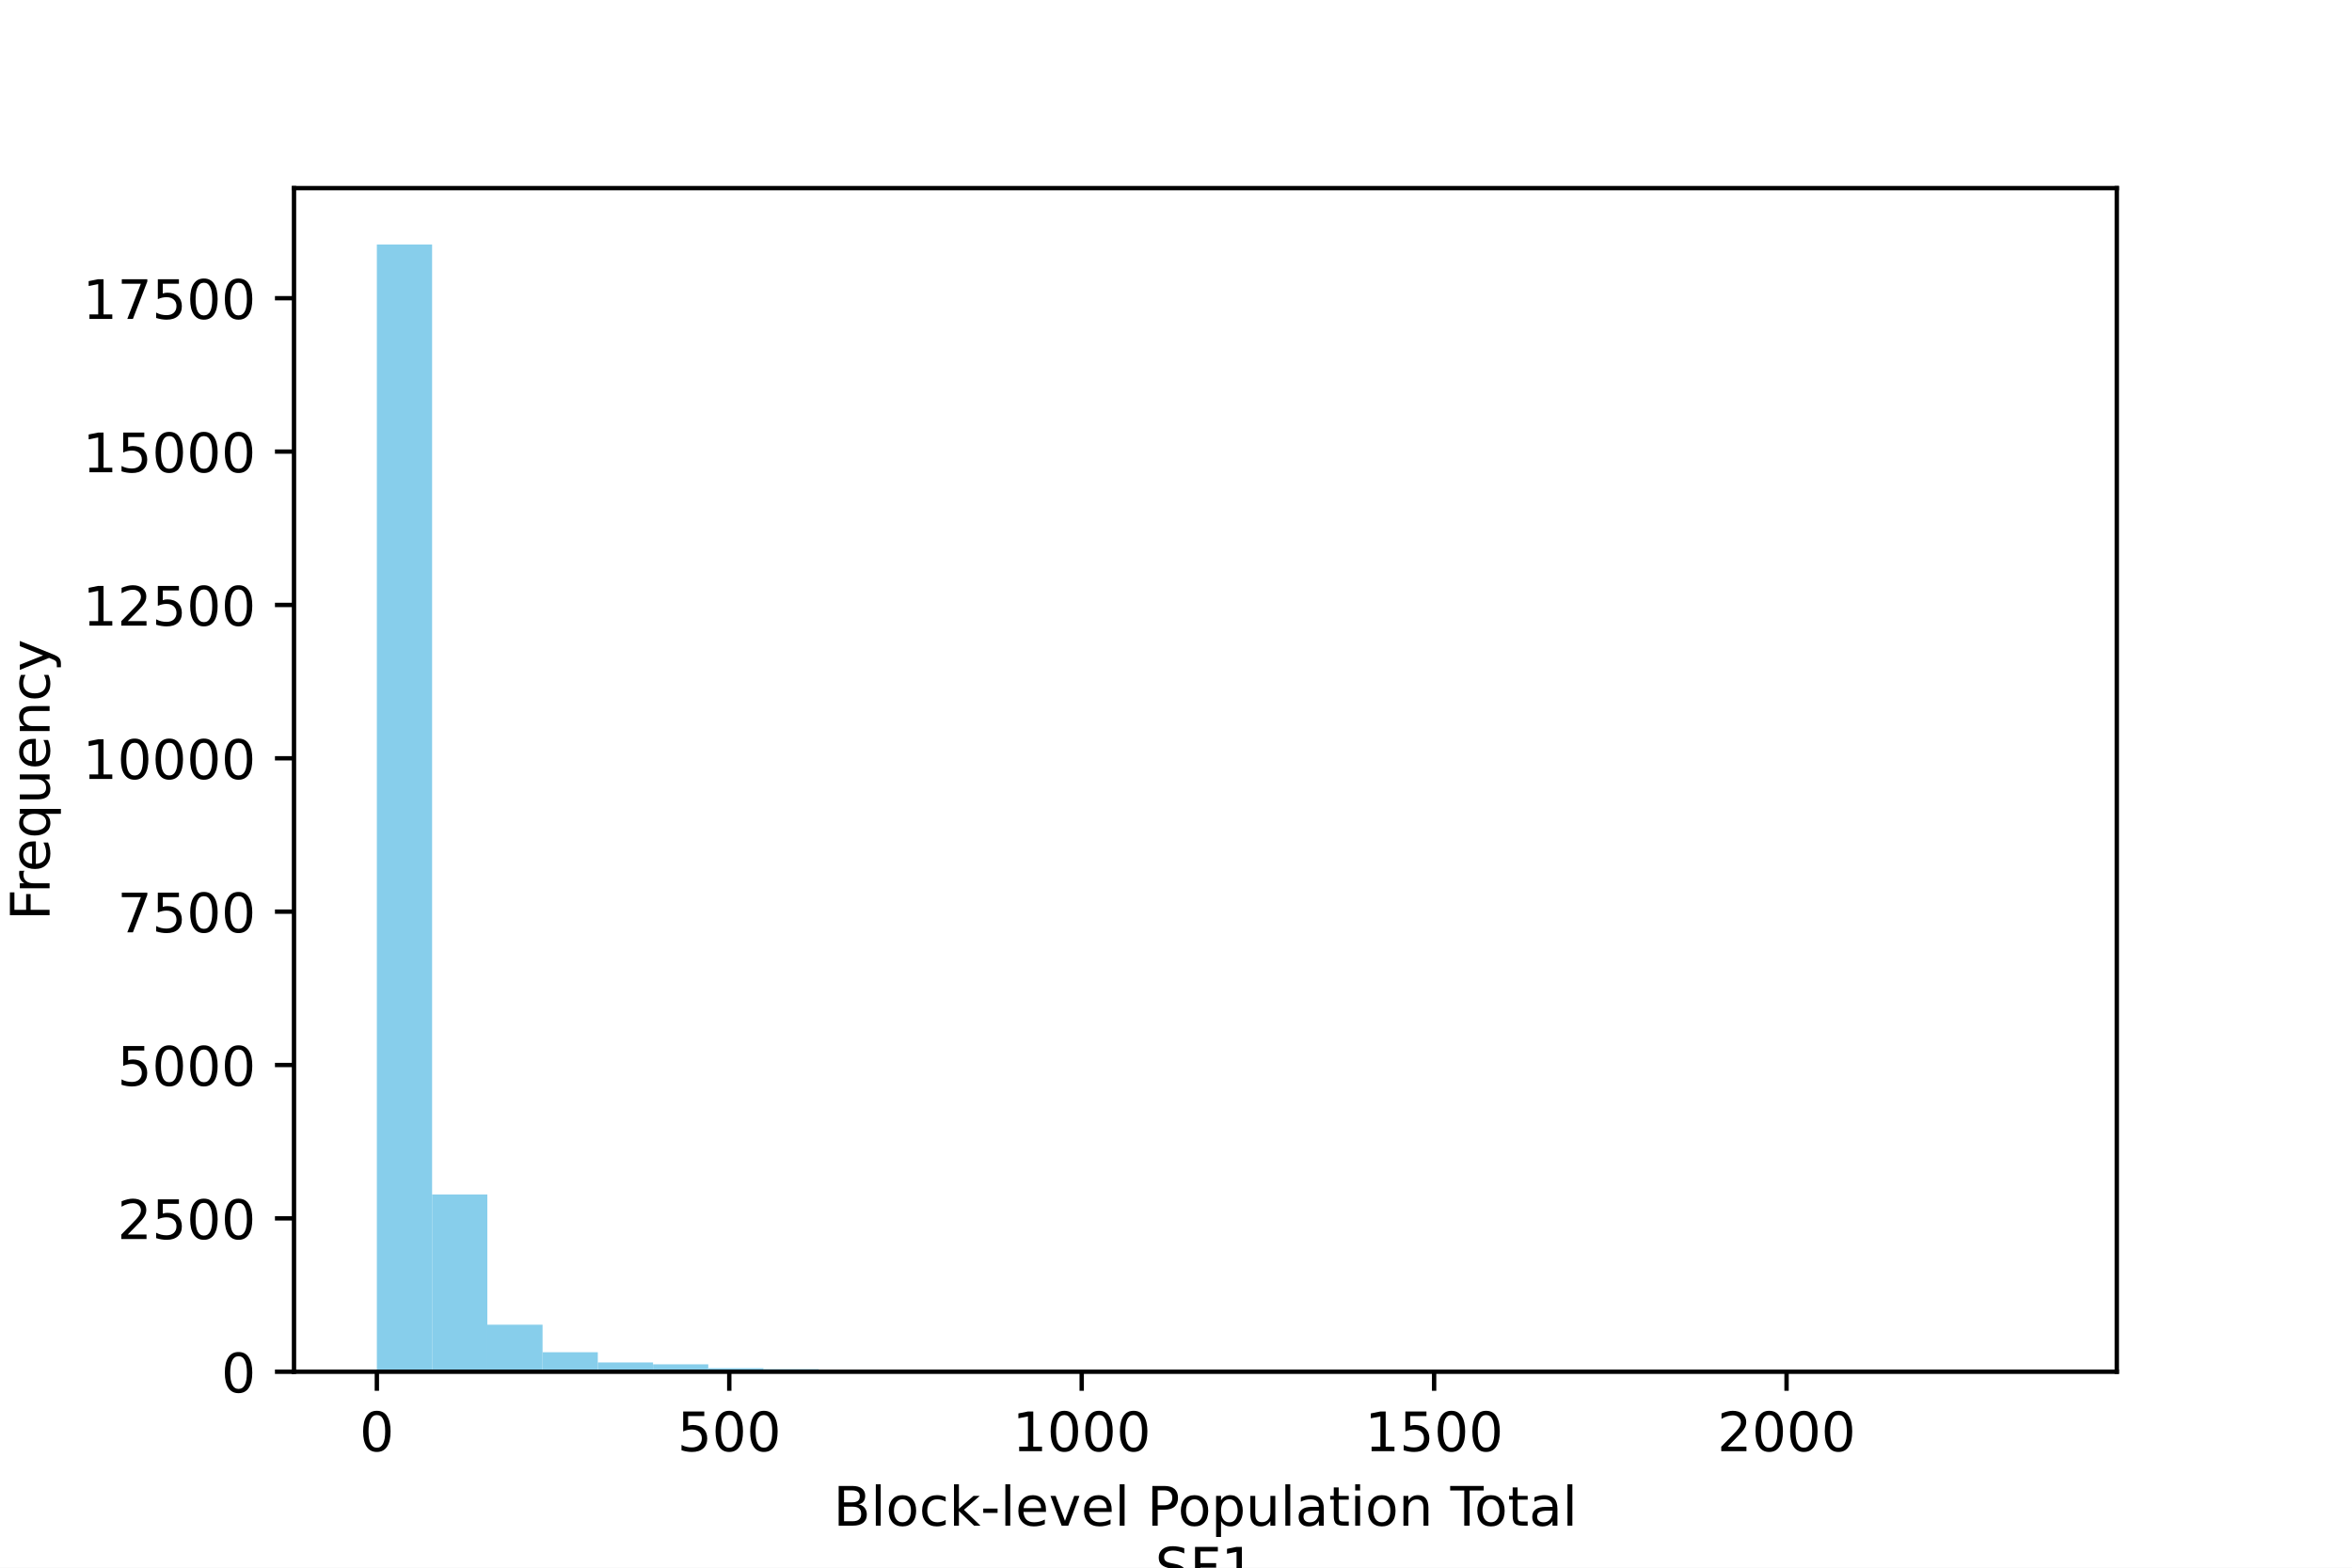
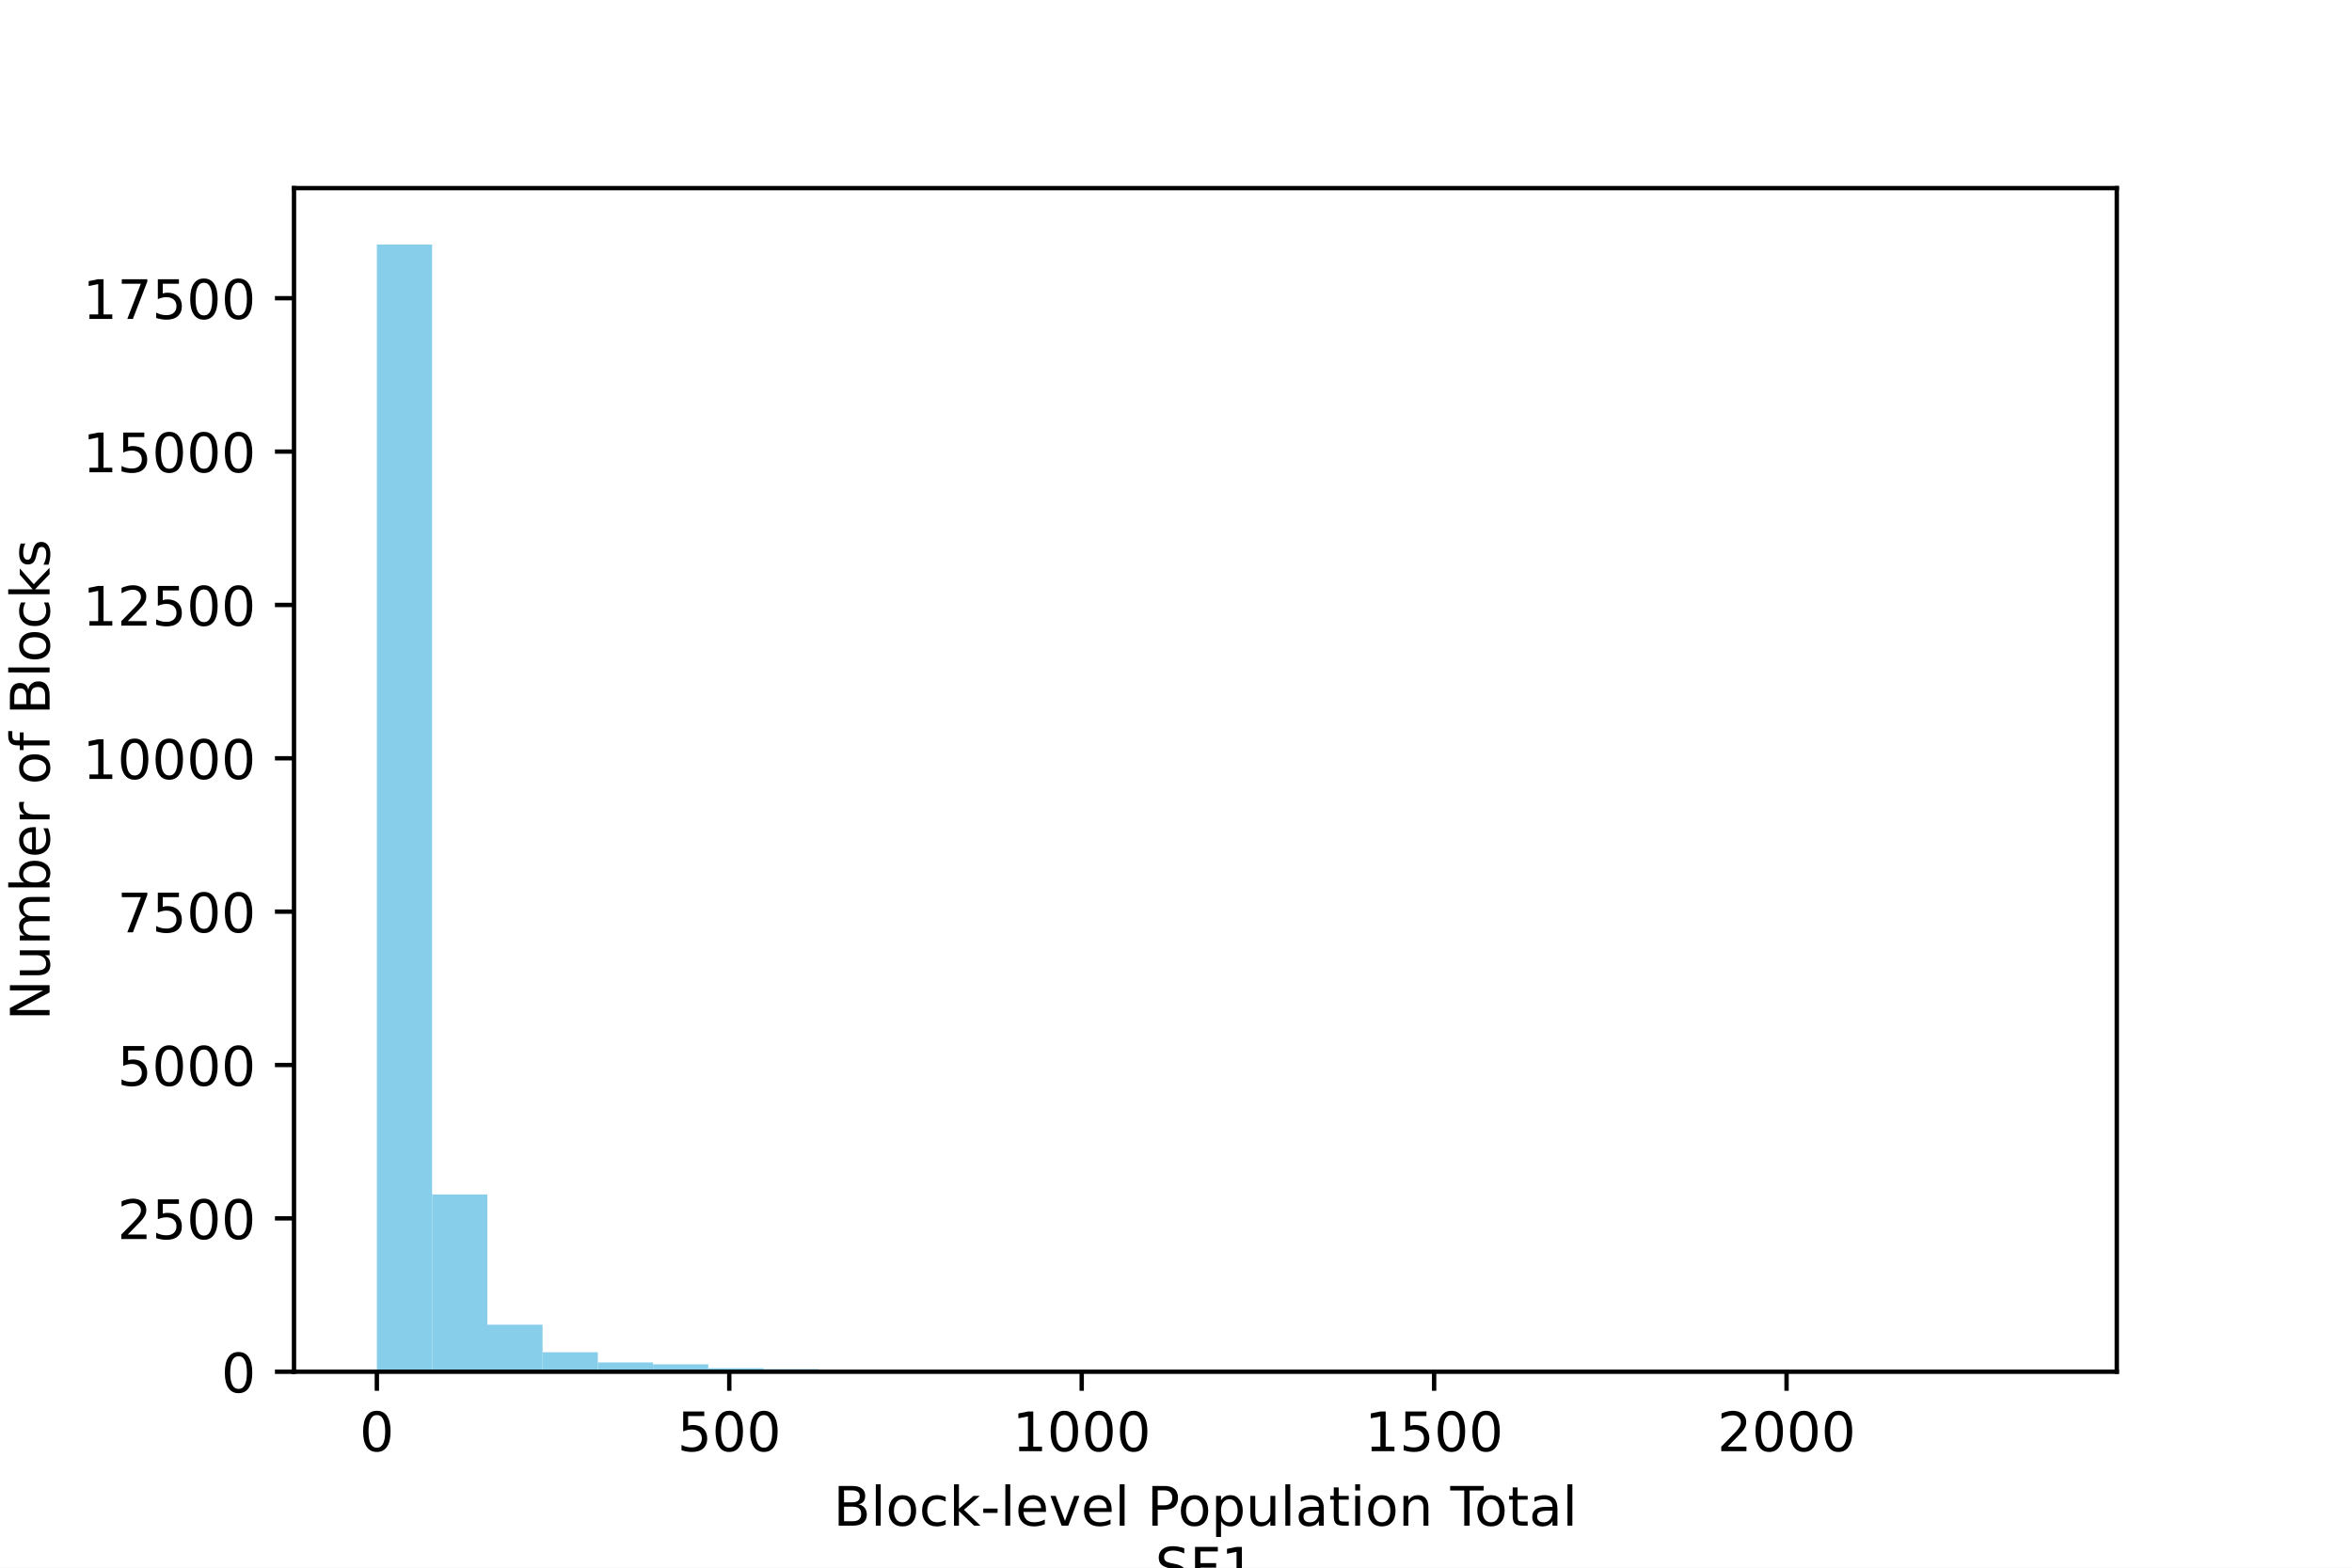
<svg xmlns="http://www.w3.org/2000/svg" xmlns:xlink="http://www.w3.org/1999/xlink" height="288pt" version="1.1" viewBox="0 0 432 288" width="432pt">
  <defs>
    <style type="text/css">
*{stroke-linecap:butt;stroke-linejoin:round;}
  </style>
  </defs>
  <g id="figure_1">
    <g id="patch_1">
      <path d="M 0 288  L 432 288  L 432 0  L 0 0  z " style="fill:#ffffff;" />
    </g>
    <g id="axes_1">
      <g id="patch_2">
        <path d="M 54 252  L 388.8 252  L 388.8 34.56  L 54 34.56  z " style="fill:#ffffff;" />
      </g>
      <g id="patch_3">
-         <path clip-path="url(#p696e6c6cce)" d="M 69.218 252  L 79.364 252  L 79.364 44.914  L 69.218 44.914  z " style="fill:#87ceeb;" />
+         <path clip-path="url(#p0e8694242f)" d="M 69.218 252  L 79.364 252  L 79.364 44.914  L 69.218 44.914  z " style="fill:#87ceeb;" />
      </g>
      <g id="patch_4">
-         <path clip-path="url(#p696e6c6cce)" d="M 79.364 252  L 89.509 252  L 89.509 219.432  L 79.364 219.432  z " style="fill:#87ceeb;" />
+         <path clip-path="url(#p0e8694242f)" d="M 79.364 252  L 89.509 252  L 89.509 219.432  L 79.364 219.432  z " style="fill:#87ceeb;" />
      </g>
      <g id="patch_5">
-         <path clip-path="url(#p696e6c6cce)" d="M 89.509 252  L 99.655 252  L 99.655 243.356  L 89.509 243.356  z " style="fill:#87ceeb;" />
+         <path clip-path="url(#p0e8694242f)" d="M 89.509 252  L 99.655 252  L 99.655 243.356  L 89.509 243.356  z " style="fill:#87ceeb;" />
      </g>
      <g id="patch_6">
-         <path clip-path="url(#p696e6c6cce)" d="M 99.655 252  L 109.8 252  L 109.8 248.416  L 99.655 248.416  z " style="fill:#87ceeb;" />
+         <path clip-path="url(#p0e8694242f)" d="M 99.655 252  L 109.8 252  L 109.8 248.416  L 99.655 248.416  z " style="fill:#87ceeb;" />
      </g>
      <g id="patch_7">
-         <path clip-path="url(#p696e6c6cce)" d="M 109.8 252  L 119.945 252  L 119.945 250.298  L 109.8 250.298  z " style="fill:#87ceeb;" />
+         <path clip-path="url(#p0e8694242f)" d="M 109.8 252  L 119.945 252  L 119.945 250.298  L 109.8 250.298  z " style="fill:#87ceeb;" />
      </g>
      <g id="patch_8">
-         <path clip-path="url(#p696e6c6cce)" d="M 119.945 252  L 130.091 252  L 130.091 250.636  L 119.945 250.636  z " style="fill:#87ceeb;" />
+         <path clip-path="url(#p0e8694242f)" d="M 119.945 252  L 130.091 252  L 130.091 250.636  L 119.945 250.636  z " style="fill:#87ceeb;" />
      </g>
      <g id="patch_9">
-         <path clip-path="url(#p696e6c6cce)" d="M 130.091 252  L 140.236 252  L 140.236 251.358  L 130.091 251.358  z " style="fill:#87ceeb;" />
+         <path clip-path="url(#p0e8694242f)" d="M 130.091 252  L 140.236 252  L 140.236 251.358  L 130.091 251.358  z " style="fill:#87ceeb;" />
      </g>
      <g id="patch_10">
-         <path clip-path="url(#p696e6c6cce)" d="M 140.236 252  L 150.382 252  L 150.382 251.515  L 140.236 251.515  z " style="fill:#87ceeb;" />
+         <path clip-path="url(#p0e8694242f)" d="M 140.236 252  L 150.382 252  L 150.382 251.515  L 140.236 251.515  z " style="fill:#87ceeb;" />
      </g>
      <g id="patch_11">
-         <path clip-path="url(#p696e6c6cce)" d="M 150.382 252  L 160.527 252  L 160.527 251.673  L 150.382 251.673  z " style="fill:#87ceeb;" />
+         <path clip-path="url(#p0e8694242f)" d="M 150.382 252  L 160.527 252  L 160.527 251.673  L 150.382 251.673  z " style="fill:#87ceeb;" />
      </g>
      <g id="patch_12">
-         <path clip-path="url(#p696e6c6cce)" d="M 160.527 252  L 170.673 252  L 170.673 251.797  L 160.527 251.797  z " style="fill:#87ceeb;" />
+         <path clip-path="url(#p0e8694242f)" d="M 160.527 252  L 170.673 252  L 170.673 251.797  L 160.527 251.797  z " style="fill:#87ceeb;" />
      </g>
      <g id="patch_13">
-         <path clip-path="url(#p696e6c6cce)" d="M 170.673 252  L 180.818 252  L 180.818 251.876  L 170.673 251.876  z " style="fill:#87ceeb;" />
+         <path clip-path="url(#p0e8694242f)" d="M 170.673 252  L 180.818 252  L 180.818 251.876  L 170.673 251.876  z " style="fill:#87ceeb;" />
      </g>
      <g id="patch_14">
-         <path clip-path="url(#p696e6c6cce)" d="M 180.818 252  L 190.964 252  L 190.964 251.865  L 180.818 251.865  z " style="fill:#87ceeb;" />
+         <path clip-path="url(#p0e8694242f)" d="M 180.818 252  L 190.964 252  L 190.964 251.865  L 180.818 251.865  z " style="fill:#87ceeb;" />
      </g>
      <g id="patch_15">
-         <path clip-path="url(#p696e6c6cce)" d="M 190.964 252  L 201.109 252  L 201.109 251.899  L 190.964 251.899  z " style="fill:#87ceeb;" />
+         <path clip-path="url(#p0e8694242f)" d="M 190.964 252  L 201.109 252  L 201.109 251.899  L 190.964 251.899  z " style="fill:#87ceeb;" />
      </g>
      <g id="patch_16">
-         <path clip-path="url(#p696e6c6cce)" d="M 201.109 252  L 211.255 252  L 211.255 251.921  L 201.109 251.921  z " style="fill:#87ceeb;" />
+         <path clip-path="url(#p0e8694242f)" d="M 201.109 252  L 211.255 252  L 211.255 251.921  L 201.109 251.921  z " style="fill:#87ceeb;" />
      </g>
      <g id="patch_17">
-         <path clip-path="url(#p696e6c6cce)" d="M 211.255 252  L 221.4 252  L 221.4 251.932  L 211.255 251.932  z " style="fill:#87ceeb;" />
+         <path clip-path="url(#p0e8694242f)" d="M 211.255 252  L 221.4 252  L 221.4 251.932  L 211.255 251.932  z " style="fill:#87ceeb;" />
      </g>
      <g id="patch_18">
-         <path clip-path="url(#p696e6c6cce)" d="M 221.4 252  L 231.545 252  L 231.545 251.955  L 221.4 251.955  z " style="fill:#87ceeb;" />
+         <path clip-path="url(#p0e8694242f)" d="M 221.4 252  L 231.545 252  L 231.545 251.955  L 221.4 251.955  z " style="fill:#87ceeb;" />
      </g>
      <g id="patch_19">
-         <path clip-path="url(#p696e6c6cce)" d="M 231.545 252  L 241.691 252  L 241.691 251.989  L 231.545 251.989  z " style="fill:#87ceeb;" />
+         <path clip-path="url(#p0e8694242f)" d="M 231.545 252  L 241.691 252  L 241.691 251.989  L 231.545 251.989  z " style="fill:#87ceeb;" />
      </g>
      <g id="patch_20">
-         <path clip-path="url(#p696e6c6cce)" d="M 241.691 252  L 251.836 252  L 251.836 251.989  L 241.691 251.989  z " style="fill:#87ceeb;" />
+         <path clip-path="url(#p0e8694242f)" d="M 241.691 252  L 251.836 252  L 251.836 251.989  L 241.691 251.989  z " style="fill:#87ceeb;" />
      </g>
      <g id="patch_21">
-         <path clip-path="url(#p696e6c6cce)" d="M 251.836 252  L 261.982 252  L 261.982 252  L 251.836 252  z " style="fill:#87ceeb;" />
+         <path clip-path="url(#p0e8694242f)" d="M 251.836 252  L 261.982 252  L 261.982 252  L 251.836 252  z " style="fill:#87ceeb;" />
      </g>
      <g id="patch_22">
-         <path clip-path="url(#p696e6c6cce)" d="M 261.982 252  L 272.127 252  L 272.127 251.989  L 261.982 251.989  z " style="fill:#87ceeb;" />
+         <path clip-path="url(#p0e8694242f)" d="M 261.982 252  L 272.127 252  L 272.127 251.989  L 261.982 251.989  z " style="fill:#87ceeb;" />
      </g>
      <g id="patch_23">
-         <path clip-path="url(#p696e6c6cce)" d="M 272.127 252  L 282.273 252  L 282.273 251.989  L 272.127 251.989  z " style="fill:#87ceeb;" />
+         <path clip-path="url(#p0e8694242f)" d="M 272.127 252  L 282.273 252  L 282.273 251.989  L 272.127 251.989  z " style="fill:#87ceeb;" />
      </g>
      <g id="patch_24">
-         <path clip-path="url(#p696e6c6cce)" d="M 282.273 252  L 292.418 252  L 292.418 252  L 282.273 252  z " style="fill:#87ceeb;" />
+         <path clip-path="url(#p0e8694242f)" d="M 282.273 252  L 292.418 252  L 292.418 252  L 282.273 252  z " style="fill:#87ceeb;" />
      </g>
      <g id="patch_25">
-         <path clip-path="url(#p696e6c6cce)" d="M 292.418 252  L 302.564 252  L 302.564 252  L 292.418 252  z " style="fill:#87ceeb;" />
+         <path clip-path="url(#p0e8694242f)" d="M 292.418 252  L 302.564 252  L 302.564 252  L 292.418 252  z " style="fill:#87ceeb;" />
      </g>
      <g id="patch_26">
-         <path clip-path="url(#p696e6c6cce)" d="M 302.564 252  L 312.709 252  L 312.709 252  L 302.564 252  z " style="fill:#87ceeb;" />
+         <path clip-path="url(#p0e8694242f)" d="M 302.564 252  L 312.709 252  L 312.709 252  L 302.564 252  z " style="fill:#87ceeb;" />
      </g>
      <g id="patch_27">
-         <path clip-path="url(#p696e6c6cce)" d="M 312.709 252  L 322.855 252  L 322.855 252  L 312.709 252  z " style="fill:#87ceeb;" />
+         <path clip-path="url(#p0e8694242f)" d="M 312.709 252  L 322.855 252  L 322.855 252  L 312.709 252  z " style="fill:#87ceeb;" />
      </g>
      <g id="patch_28">
-         <path clip-path="url(#p696e6c6cce)" d="M 322.855 252  L 333 252  L 333 251.989  L 322.855 251.989  z " style="fill:#87ceeb;" />
+         <path clip-path="url(#p0e8694242f)" d="M 322.855 252  L 333 252  L 333 251.989  L 322.855 251.989  z " style="fill:#87ceeb;" />
      </g>
      <g id="patch_29">
-         <path clip-path="url(#p696e6c6cce)" d="M 333 252  L 343.145 252  L 343.145 252  L 333 252  z " style="fill:#87ceeb;" />
+         <path clip-path="url(#p0e8694242f)" d="M 333 252  L 343.145 252  L 343.145 252  L 333 252  z " style="fill:#87ceeb;" />
      </g>
      <g id="patch_30">
-         <path clip-path="url(#p696e6c6cce)" d="M 343.145 252  L 353.291 252  L 353.291 251.989  L 343.145 251.989  z " style="fill:#87ceeb;" />
+         <path clip-path="url(#p0e8694242f)" d="M 343.145 252  L 353.291 252  L 353.291 251.989  L 343.145 251.989  z " style="fill:#87ceeb;" />
      </g>
      <g id="patch_31">
-         <path clip-path="url(#p696e6c6cce)" d="M 353.291 252  L 363.436 252  L 363.436 252  L 353.291 252  z " style="fill:#87ceeb;" />
+         <path clip-path="url(#p0e8694242f)" d="M 353.291 252  L 363.436 252  L 363.436 252  L 353.291 252  z " style="fill:#87ceeb;" />
      </g>
      <g id="patch_32">
-         <path clip-path="url(#p696e6c6cce)" d="M 363.436 252  L 373.582 252  L 373.582 251.989  L 363.436 251.989  z " style="fill:#87ceeb;" />
+         <path clip-path="url(#p0e8694242f)" d="M 363.436 252  L 373.582 252  L 373.582 251.989  L 363.436 251.989  z " style="fill:#87ceeb;" />
      </g>
      <g id="matplotlib.axis_1">
        <g id="xtick_1">
          <g id="line2d_1">
            <defs>
-               <path d="M 0 0  L 0 3.5  " id="md645711922" style="stroke:#000000;stroke-width:0.8;" />
-             </defs>
-             <g>
-               <use style="stroke:#000000;stroke-width:0.8;" x="69.218" xlink:href="#md645711922" y="252" />
+               <path d="M 0 0  L 0 3.5  " id="m6c4e4d11a8" style="stroke:#000000;stroke-width:0.8;" />
+             </defs>
+             <g>
+               <use style="stroke:#000000;stroke-width:0.8;" x="69.218" xlink:href="#m6c4e4d11a8" y="252" />
            </g>
          </g>
          <g id="text_1">
            <defs>
              <path d="M 31.781 66.406  Q 24.172 66.406 20.328 58.906  Q 16.5 51.422 16.5 36.375  Q 16.5 21.391 20.328 13.891  Q 24.172 6.391 31.781 6.391  Q 39.453 6.391 43.281 13.891  Q 47.125 21.391 47.125 36.375  Q 47.125 51.422 43.281 58.906  Q 39.453 66.406 31.781 66.406  z M 31.781 74.219  Q 44.047 74.219 50.516 64.516  Q 56.984 54.828 56.984 36.375  Q 56.984 17.969 50.516 8.266  Q 44.047 -1.422 31.781 -1.422  Q 19.531 -1.422 13.062 8.266  Q 6.594 17.969 6.594 36.375  Q 6.594 54.828 13.062 64.516  Q 19.531 74.219 31.781 74.219  z " id="DejaVuSans-48" />
            </defs>
            <g transform="translate(66.03693 266.5984)scale(0.1 -0.1)">
              <use xlink:href="#DejaVuSans-48" />
            </g>
          </g>
        </g>
        <g id="xtick_2">
          <g id="line2d_2">
            <g>
-               <use style="stroke:#000000;stroke-width:0.8;" x="133.949" xlink:href="#md645711922" y="252" />
+               <use style="stroke:#000000;stroke-width:0.8;" x="133.949" xlink:href="#m6c4e4d11a8" y="252" />
            </g>
          </g>
          <g id="text_2">
            <defs>
              <path d="M 10.797 72.906  L 49.516 72.906  L 49.516 64.594  L 19.828 64.594  L 19.828 46.734  Q 21.969 47.469 24.109 47.828  Q 26.266 48.188 28.422 48.188  Q 40.625 48.188 47.75 41.5  Q 54.891 34.812 54.891 23.391  Q 54.891 11.625 47.562 5.094  Q 40.234 -1.422 26.906 -1.422  Q 22.312 -1.422 17.547 -0.641  Q 12.797 0.141 7.719 1.703  L 7.719 11.625  Q 12.109 9.234 16.797 8.062  Q 21.484 6.891 26.703 6.891  Q 35.156 6.891 40.078 11.328  Q 45.016 15.766 45.016 23.391  Q 45.016 31 40.078 35.438  Q 35.156 39.891 26.703 39.891  Q 22.75 39.891 18.812 39.016  Q 14.891 38.141 10.797 36.281  z " id="DejaVuSans-53" />
            </defs>
            <g transform="translate(124.4051 266.5984)scale(0.1 -0.1)">
              <use xlink:href="#DejaVuSans-53" />
              <use x="63.623" xlink:href="#DejaVuSans-48" />
              <use x="127.246" xlink:href="#DejaVuSans-48" />
            </g>
          </g>
        </g>
        <g id="xtick_3">
          <g id="line2d_3">
            <g>
-               <use style="stroke:#000000;stroke-width:0.8;" x="198.68" xlink:href="#md645711922" y="252" />
+               <use style="stroke:#000000;stroke-width:0.8;" x="198.68" xlink:href="#m6c4e4d11a8" y="252" />
            </g>
          </g>
          <g id="text_3">
            <defs>
              <path d="M 12.406 8.297  L 28.516 8.297  L 28.516 63.922  L 10.984 60.406  L 10.984 69.391  L 28.422 72.906  L 38.281 72.906  L 38.281 8.297  L 54.391 8.297  L 54.391 0  L 12.406 0  z " id="DejaVuSans-49" />
            </defs>
            <g transform="translate(185.9545 266.5984)scale(0.1 -0.1)">
              <use xlink:href="#DejaVuSans-49" />
              <use x="63.623" xlink:href="#DejaVuSans-48" />
              <use x="127.246" xlink:href="#DejaVuSans-48" />
              <use x="190.869" xlink:href="#DejaVuSans-48" />
            </g>
          </g>
        </g>
        <g id="xtick_4">
          <g id="line2d_4">
            <g>
-               <use style="stroke:#000000;stroke-width:0.8;" x="263.41" xlink:href="#md645711922" y="252" />
+               <use style="stroke:#000000;stroke-width:0.8;" x="263.41" xlink:href="#m6c4e4d11a8" y="252" />
            </g>
          </g>
          <g id="text_4">
            <g transform="translate(250.6852 266.5984)scale(0.1 -0.1)">
              <use xlink:href="#DejaVuSans-49" />
              <use x="63.623" xlink:href="#DejaVuSans-53" />
              <use x="127.246" xlink:href="#DejaVuSans-48" />
              <use x="190.869" xlink:href="#DejaVuSans-48" />
            </g>
          </g>
        </g>
        <g id="xtick_5">
          <g id="line2d_5">
            <g>
-               <use style="stroke:#000000;stroke-width:0.8;" x="328.141" xlink:href="#md645711922" y="252" />
+               <use style="stroke:#000000;stroke-width:0.8;" x="328.141" xlink:href="#m6c4e4d11a8" y="252" />
            </g>
          </g>
          <g id="text_5">
            <defs>
              <path d="M 19.188 8.297  L 53.609 8.297  L 53.609 0  L 7.328 0  L 7.328 8.297  Q 12.938 14.109 22.625 23.891  Q 32.328 33.688 34.812 36.531  Q 39.547 41.844 41.422 45.531  Q 43.312 49.219 43.312 52.781  Q 43.312 58.594 39.234 62.25  Q 35.156 65.922 28.609 65.922  Q 23.969 65.922 18.812 64.312  Q 13.672 62.703 7.812 59.422  L 7.812 69.391  Q 13.766 71.781 18.938 73  Q 24.125 74.219 28.422 74.219  Q 39.75 74.219 46.484 68.547  Q 53.219 62.891 53.219 53.422  Q 53.219 48.922 51.531 44.891  Q 49.859 40.875 45.406 35.406  Q 44.188 33.984 37.641 27.219  Q 31.109 20.453 19.188 8.297  z " id="DejaVuSans-50" />
            </defs>
            <g transform="translate(315.4159 266.5984)scale(0.1 -0.1)">
              <use xlink:href="#DejaVuSans-50" />
              <use x="63.623" xlink:href="#DejaVuSans-48" />
              <use x="127.246" xlink:href="#DejaVuSans-48" />
              <use x="190.869" xlink:href="#DejaVuSans-48" />
            </g>
          </g>
        </g>
        <g id="text_6">
          <defs>
            <path d="M 19.672 34.812  L 19.672 8.109  L 35.5 8.109  Q 43.453 8.109 47.281 11.406  Q 51.125 14.703 51.125 21.484  Q 51.125 28.328 47.281 31.562  Q 43.453 34.812 35.5 34.812  z M 19.672 64.797  L 19.672 42.828  L 34.281 42.828  Q 41.5 42.828 45.031 45.531  Q 48.578 48.25 48.578 53.812  Q 48.578 59.328 45.031 62.062  Q 41.5 64.797 34.281 64.797  z M 9.812 72.906  L 35.016 72.906  Q 46.297 72.906 52.391 68.219  Q 58.5 63.531 58.5 54.891  Q 58.5 48.188 55.375 44.234  Q 52.25 40.281 46.188 39.312  Q 53.469 37.75 57.5 32.781  Q 61.531 27.828 61.531 20.406  Q 61.531 10.641 54.891 5.312  Q 48.25 0 35.984 0  L 9.812 0  z " id="DejaVuSans-66" />
            <path d="M 9.422 75.984  L 18.406 75.984  L 18.406 0  L 9.422 0  z " id="DejaVuSans-108" />
            <path d="M 30.609 48.391  Q 23.391 48.391 19.188 42.75  Q 14.984 37.109 14.984 27.297  Q 14.984 17.484 19.156 11.844  Q 23.344 6.203 30.609 6.203  Q 37.797 6.203 41.984 11.859  Q 46.188 17.531 46.188 27.297  Q 46.188 37.016 41.984 42.703  Q 37.797 48.391 30.609 48.391  z M 30.609 56  Q 42.328 56 49.016 48.375  Q 55.719 40.766 55.719 27.297  Q 55.719 13.875 49.016 6.219  Q 42.328 -1.422 30.609 -1.422  Q 18.844 -1.422 12.172 6.219  Q 5.516 13.875 5.516 27.297  Q 5.516 40.766 12.172 48.375  Q 18.844 56 30.609 56  z " id="DejaVuSans-111" />
            <path d="M 48.781 52.594  L 48.781 44.188  Q 44.969 46.297 41.141 47.344  Q 37.312 48.391 33.406 48.391  Q 24.656 48.391 19.812 42.844  Q 14.984 37.312 14.984 27.297  Q 14.984 17.281 19.812 11.734  Q 24.656 6.203 33.406 6.203  Q 37.312 6.203 41.141 7.25  Q 44.969 8.297 48.781 10.406  L 48.781 2.094  Q 45.016 0.344 40.984 -0.531  Q 36.969 -1.422 32.422 -1.422  Q 20.062 -1.422 12.781 6.344  Q 5.516 14.109 5.516 27.297  Q 5.516 40.672 12.859 48.328  Q 20.219 56 33.016 56  Q 37.156 56 41.109 55.141  Q 45.062 54.297 48.781 52.594  z " id="DejaVuSans-99" />
            <path d="M 9.078 75.984  L 18.109 75.984  L 18.109 31.109  L 44.922 54.688  L 56.391 54.688  L 27.391 29.109  L 57.625 0  L 45.906 0  L 18.109 26.703  L 18.109 0  L 9.078 0  z " id="DejaVuSans-107" />
            <path d="M 4.891 31.391  L 31.203 31.391  L 31.203 23.391  L 4.891 23.391  z " id="DejaVuSans-45" />
            <path d="M 56.203 29.594  L 56.203 25.203  L 14.891 25.203  Q 15.484 15.922 20.484 11.062  Q 25.484 6.203 34.422 6.203  Q 39.594 6.203 44.453 7.469  Q 49.312 8.734 54.109 11.281  L 54.109 2.781  Q 49.266 0.734 44.188 -0.344  Q 39.109 -1.422 33.891 -1.422  Q 20.797 -1.422 13.156 6.188  Q 5.516 13.812 5.516 26.812  Q 5.516 40.234 12.766 48.109  Q 20.016 56 32.328 56  Q 43.359 56 49.781 48.891  Q 56.203 41.797 56.203 29.594  z M 47.219 32.234  Q 47.125 39.594 43.094 43.984  Q 39.062 48.391 32.422 48.391  Q 24.906 48.391 20.391 44.141  Q 15.875 39.891 15.188 32.172  z " id="DejaVuSans-101" />
            <path d="M 2.984 54.688  L 12.5 54.688  L 29.594 8.797  L 46.688 54.688  L 56.203 54.688  L 35.688 0  L 23.484 0  z " id="DejaVuSans-118" />
            <path id="DejaVuSans-32" />
            <path d="M 19.672 64.797  L 19.672 37.406  L 32.078 37.406  Q 38.969 37.406 42.719 40.969  Q 46.484 44.531 46.484 51.125  Q 46.484 57.672 42.719 61.234  Q 38.969 64.797 32.078 64.797  z M 9.812 72.906  L 32.078 72.906  Q 44.344 72.906 50.609 67.359  Q 56.891 61.812 56.891 51.125  Q 56.891 40.328 50.609 34.812  Q 44.344 29.297 32.078 29.297  L 19.672 29.297  L 19.672 0  L 9.812 0  z " id="DejaVuSans-80" />
            <path d="M 18.109 8.203  L 18.109 -20.797  L 9.078 -20.797  L 9.078 54.688  L 18.109 54.688  L 18.109 46.391  Q 20.953 51.266 25.266 53.625  Q 29.594 56 35.594 56  Q 45.562 56 51.781 48.094  Q 58.016 40.188 58.016 27.297  Q 58.016 14.406 51.781 6.484  Q 45.562 -1.422 35.594 -1.422  Q 29.594 -1.422 25.266 0.953  Q 20.953 3.328 18.109 8.203  z M 48.688 27.297  Q 48.688 37.203 44.609 42.844  Q 40.531 48.484 33.406 48.484  Q 26.266 48.484 22.188 42.844  Q 18.109 37.203 18.109 27.297  Q 18.109 17.391 22.188 11.75  Q 26.266 6.109 33.406 6.109  Q 40.531 6.109 44.609 11.75  Q 48.688 17.391 48.688 27.297  z " id="DejaVuSans-112" />
            <path d="M 8.5 21.578  L 8.5 54.688  L 17.484 54.688  L 17.484 21.922  Q 17.484 14.156 20.5 10.266  Q 23.531 6.391 29.594 6.391  Q 36.859 6.391 41.078 11.031  Q 45.312 15.672 45.312 23.688  L 45.312 54.688  L 54.297 54.688  L 54.297 0  L 45.312 0  L 45.312 8.406  Q 42.047 3.422 37.719 1  Q 33.406 -1.422 27.688 -1.422  Q 18.266 -1.422 13.375 4.438  Q 8.5 10.297 8.5 21.578  z M 31.109 56  z " id="DejaVuSans-117" />
            <path d="M 34.281 27.484  Q 23.391 27.484 19.188 25  Q 14.984 22.516 14.984 16.5  Q 14.984 11.719 18.141 8.906  Q 21.297 6.109 26.703 6.109  Q 34.188 6.109 38.703 11.406  Q 43.219 16.703 43.219 25.484  L 43.219 27.484  z M 52.203 31.203  L 52.203 0  L 43.219 0  L 43.219 8.297  Q 40.141 3.328 35.547 0.953  Q 30.953 -1.422 24.312 -1.422  Q 15.922 -1.422 10.953 3.297  Q 6 8.016 6 15.922  Q 6 25.141 12.172 29.828  Q 18.359 34.516 30.609 34.516  L 43.219 34.516  L 43.219 35.406  Q 43.219 41.609 39.141 45  Q 35.062 48.391 27.688 48.391  Q 23 48.391 18.547 47.266  Q 14.109 46.141 10.016 43.891  L 10.016 52.203  Q 14.938 54.109 19.578 55.047  Q 24.219 56 28.609 56  Q 40.484 56 46.344 49.844  Q 52.203 43.703 52.203 31.203  z " id="DejaVuSans-97" />
            <path d="M 18.312 70.219  L 18.312 54.688  L 36.812 54.688  L 36.812 47.703  L 18.312 47.703  L 18.312 18.016  Q 18.312 11.328 20.141 9.422  Q 21.969 7.516 27.594 7.516  L 36.812 7.516  L 36.812 0  L 27.594 0  Q 17.188 0 13.234 3.875  Q 9.281 7.766 9.281 18.016  L 9.281 47.703  L 2.688 47.703  L 2.688 54.688  L 9.281 54.688  L 9.281 70.219  z " id="DejaVuSans-116" />
            <path d="M 9.422 54.688  L 18.406 54.688  L 18.406 0  L 9.422 0  z M 9.422 75.984  L 18.406 75.984  L 18.406 64.594  L 9.422 64.594  z " id="DejaVuSans-105" />
            <path d="M 54.891 33.016  L 54.891 0  L 45.906 0  L 45.906 32.719  Q 45.906 40.484 42.875 44.328  Q 39.844 48.188 33.797 48.188  Q 26.516 48.188 22.312 43.547  Q 18.109 38.922 18.109 30.906  L 18.109 0  L 9.078 0  L 9.078 54.688  L 18.109 54.688  L 18.109 46.188  Q 21.344 51.125 25.703 53.562  Q 30.078 56 35.797 56  Q 45.219 56 50.047 50.172  Q 54.891 44.344 54.891 33.016  z " id="DejaVuSans-110" />
            <path d="M -0.297 72.906  L 61.375 72.906  L 61.375 64.594  L 35.5 64.594  L 35.5 0  L 25.594 0  L 25.594 64.594  L -0.297 64.594  z " id="DejaVuSans-84" />
          </defs>
          <g transform="translate(153.0609 280.2766)scale(0.1 -0.1)">
            <use xlink:href="#DejaVuSans-66" />
            <use x="68.604" xlink:href="#DejaVuSans-108" />
            <use x="96.387" xlink:href="#DejaVuSans-111" />
            <use x="157.568" xlink:href="#DejaVuSans-99" />
            <use x="212.549" xlink:href="#DejaVuSans-107" />
            <use x="270.459" xlink:href="#DejaVuSans-45" />
            <use x="306.543" xlink:href="#DejaVuSans-108" />
            <use x="334.326" xlink:href="#DejaVuSans-101" />
            <use x="395.85" xlink:href="#DejaVuSans-118" />
            <use x="455.029" xlink:href="#DejaVuSans-101" />
            <use x="516.553" xlink:href="#DejaVuSans-108" />
            <use x="544.336" xlink:href="#DejaVuSans-32" />
            <use x="576.123" xlink:href="#DejaVuSans-80" />
            <use x="632.801" xlink:href="#DejaVuSans-111" />
            <use x="693.982" xlink:href="#DejaVuSans-112" />
            <use x="757.459" xlink:href="#DejaVuSans-117" />
            <use x="820.838" xlink:href="#DejaVuSans-108" />
            <use x="848.621" xlink:href="#DejaVuSans-97" />
            <use x="909.9" xlink:href="#DejaVuSans-116" />
            <use x="949.109" xlink:href="#DejaVuSans-105" />
            <use x="976.893" xlink:href="#DejaVuSans-111" />
            <use x="1038.074" xlink:href="#DejaVuSans-110" />
            <use x="1101.453" xlink:href="#DejaVuSans-32" />
            <use x="1133.24" xlink:href="#DejaVuSans-84" />
            <use x="1177.324" xlink:href="#DejaVuSans-111" />
            <use x="1238.506" xlink:href="#DejaVuSans-116" />
            <use x="1277.715" xlink:href="#DejaVuSans-97" />
            <use x="1338.994" xlink:href="#DejaVuSans-108" />
          </g>
          <defs>
            <path d="M 53.516 70.516  L 53.516 60.891  Q 47.906 63.578 42.922 64.891  Q 37.938 66.219 33.297 66.219  Q 25.25 66.219 20.875 63.094  Q 16.5 59.969 16.5 54.203  Q 16.5 49.359 19.406 46.891  Q 22.312 44.438 30.422 42.922  L 36.375 41.703  Q 47.406 39.594 52.656 34.297  Q 57.906 29 57.906 20.125  Q 57.906 9.516 50.797 4.047  Q 43.703 -1.422 29.984 -1.422  Q 24.812 -1.422 18.969 -0.25  Q 13.141 0.922 6.891 3.219  L 6.891 13.375  Q 12.891 10.016 18.656 8.297  Q 24.422 6.594 29.984 6.594  Q 38.422 6.594 43.016 9.906  Q 47.609 13.234 47.609 19.391  Q 47.609 24.75 44.312 27.781  Q 41.016 30.812 33.5 32.328  L 27.484 33.5  Q 16.453 35.688 11.516 40.375  Q 6.594 45.062 6.594 53.422  Q 6.594 63.094 13.406 68.656  Q 20.219 74.219 32.172 74.219  Q 37.312 74.219 42.625 73.281  Q 47.953 72.359 53.516 70.516  z " id="DejaVuSans-83" />
            <path d="M 9.812 72.906  L 51.703 72.906  L 51.703 64.594  L 19.672 64.594  L 19.672 43.109  L 48.578 43.109  L 48.578 34.812  L 19.672 34.812  L 19.672 0  L 9.812 0  z " id="DejaVuSans-70" />
          </defs>
          <g transform="translate(212.1687 291.4744)scale(0.1 -0.1)">
            <use xlink:href="#DejaVuSans-83" />
            <use x="63.477" xlink:href="#DejaVuSans-70" />
            <use x="120.996" xlink:href="#DejaVuSans-49" />
          </g>
        </g>
      </g>
      <g id="matplotlib.axis_2">
        <g id="ytick_1">
          <g id="line2d_6">
            <defs>
-               <path d="M 0 0  L -3.5 0  " id="mb4598e699b" style="stroke:#000000;stroke-width:0.8;" />
-             </defs>
-             <g>
-               <use style="stroke:#000000;stroke-width:0.8;" x="54" xlink:href="#mb4598e699b" y="252" />
+               <path d="M 0 0  L -3.5 0  " id="m2260ebc5dd" style="stroke:#000000;stroke-width:0.8;" />
+             </defs>
+             <g>
+               <use style="stroke:#000000;stroke-width:0.8;" x="54" xlink:href="#m2260ebc5dd" y="252" />
            </g>
          </g>
          <g id="text_7">
            <g transform="translate(40.6375 255.7992)scale(0.1 -0.1)">
              <use xlink:href="#DejaVuSans-48" />
            </g>
          </g>
        </g>
        <g id="ytick_2">
          <g id="line2d_7">
            <g>
-               <use style="stroke:#000000;stroke-width:0.8;" x="54" xlink:href="#mb4598e699b" y="223.827" />
+               <use style="stroke:#000000;stroke-width:0.8;" x="54" xlink:href="#m2260ebc5dd" y="223.827" />
            </g>
          </g>
          <g id="text_8">
            <g transform="translate(21.55 227.6258)scale(0.1 -0.1)">
              <use xlink:href="#DejaVuSans-50" />
              <use x="63.623" xlink:href="#DejaVuSans-53" />
              <use x="127.246" xlink:href="#DejaVuSans-48" />
              <use x="190.869" xlink:href="#DejaVuSans-48" />
            </g>
          </g>
        </g>
        <g id="ytick_3">
          <g id="line2d_8">
            <g>
-               <use style="stroke:#000000;stroke-width:0.8;" x="54" xlink:href="#mb4598e699b" y="195.653" />
+               <use style="stroke:#000000;stroke-width:0.8;" x="54" xlink:href="#m2260ebc5dd" y="195.653" />
            </g>
          </g>
          <g id="text_9">
            <g transform="translate(21.55 199.4524)scale(0.1 -0.1)">
              <use xlink:href="#DejaVuSans-53" />
              <use x="63.623" xlink:href="#DejaVuSans-48" />
              <use x="127.246" xlink:href="#DejaVuSans-48" />
              <use x="190.869" xlink:href="#DejaVuSans-48" />
            </g>
          </g>
        </g>
        <g id="ytick_4">
          <g id="line2d_9">
            <g>
-               <use style="stroke:#000000;stroke-width:0.8;" x="54" xlink:href="#mb4598e699b" y="167.48" />
+               <use style="stroke:#000000;stroke-width:0.8;" x="54" xlink:href="#m2260ebc5dd" y="167.48" />
            </g>
          </g>
          <g id="text_10">
            <defs>
              <path d="M 8.203 72.906  L 55.078 72.906  L 55.078 68.703  L 28.609 0  L 18.312 0  L 43.219 64.594  L 8.203 64.594  z " id="DejaVuSans-55" />
            </defs>
            <g transform="translate(21.55 171.279)scale(0.1 -0.1)">
              <use xlink:href="#DejaVuSans-55" />
              <use x="63.623" xlink:href="#DejaVuSans-53" />
              <use x="127.246" xlink:href="#DejaVuSans-48" />
              <use x="190.869" xlink:href="#DejaVuSans-48" />
            </g>
          </g>
        </g>
        <g id="ytick_5">
          <g id="line2d_10">
            <g>
-               <use style="stroke:#000000;stroke-width:0.8;" x="54" xlink:href="#mb4598e699b" y="139.306" />
+               <use style="stroke:#000000;stroke-width:0.8;" x="54" xlink:href="#m2260ebc5dd" y="139.306" />
            </g>
          </g>
          <g id="text_11">
            <g transform="translate(15.1875 143.1056)scale(0.1 -0.1)">
              <use xlink:href="#DejaVuSans-49" />
              <use x="63.623" xlink:href="#DejaVuSans-48" />
              <use x="127.246" xlink:href="#DejaVuSans-48" />
              <use x="190.869" xlink:href="#DejaVuSans-48" />
              <use x="254.492" xlink:href="#DejaVuSans-48" />
            </g>
          </g>
        </g>
        <g id="ytick_6">
          <g id="line2d_11">
            <g>
-               <use style="stroke:#000000;stroke-width:0.8;" x="54" xlink:href="#mb4598e699b" y="111.133" />
+               <use style="stroke:#000000;stroke-width:0.8;" x="54" xlink:href="#m2260ebc5dd" y="111.133" />
            </g>
          </g>
          <g id="text_12">
            <g transform="translate(15.1875 114.9322)scale(0.1 -0.1)">
              <use xlink:href="#DejaVuSans-49" />
              <use x="63.623" xlink:href="#DejaVuSans-50" />
              <use x="127.246" xlink:href="#DejaVuSans-53" />
              <use x="190.869" xlink:href="#DejaVuSans-48" />
              <use x="254.492" xlink:href="#DejaVuSans-48" />
            </g>
          </g>
        </g>
        <g id="ytick_7">
          <g id="line2d_12">
            <g>
-               <use style="stroke:#000000;stroke-width:0.8;" x="54" xlink:href="#mb4598e699b" y="82.96" />
+               <use style="stroke:#000000;stroke-width:0.8;" x="54" xlink:href="#m2260ebc5dd" y="82.96" />
            </g>
          </g>
          <g id="text_13">
            <g transform="translate(15.1875 86.75886)scale(0.1 -0.1)">
              <use xlink:href="#DejaVuSans-49" />
              <use x="63.623" xlink:href="#DejaVuSans-53" />
              <use x="127.246" xlink:href="#DejaVuSans-48" />
              <use x="190.869" xlink:href="#DejaVuSans-48" />
              <use x="254.492" xlink:href="#DejaVuSans-48" />
            </g>
          </g>
        </g>
        <g id="ytick_8">
          <g id="line2d_13">
            <g>
-               <use style="stroke:#000000;stroke-width:0.8;" x="54" xlink:href="#mb4598e699b" y="54.786" />
+               <use style="stroke:#000000;stroke-width:0.8;" x="54" xlink:href="#m2260ebc5dd" y="54.786" />
            </g>
          </g>
          <g id="text_14">
            <g transform="translate(15.1875 58.58546)scale(0.1 -0.1)">
              <use xlink:href="#DejaVuSans-49" />
              <use x="63.623" xlink:href="#DejaVuSans-55" />
              <use x="127.246" xlink:href="#DejaVuSans-53" />
              <use x="190.869" xlink:href="#DejaVuSans-48" />
              <use x="254.492" xlink:href="#DejaVuSans-48" />
            </g>
          </g>
        </g>
        <g id="text_15">
          <defs>
+             <path d="M 9.812 72.906  L 23.094 72.906  L 55.422 11.922  L 55.422 72.906  L 64.984 72.906  L 64.984 0  L 51.703 0  L 19.391 60.984  L 19.391 0  L 9.812 0  z " id="DejaVuSans-78" />
+             <path d="M 52 44.188  Q 55.375 50.25 60.062 53.125  Q 64.75 56 71.094 56  Q 79.641 56 84.281 50.016  Q 88.922 44.047 88.922 33.016  L 88.922 0  L 79.891 0  L 79.891 32.719  Q 79.891 40.578 77.094 44.375  Q 74.312 48.188 68.609 48.188  Q 61.625 48.188 57.562 43.547  Q 53.516 38.922 53.516 30.906  L 53.516 0  L 44.484 0  L 44.484 32.719  Q 44.484 40.625 41.703 44.406  Q 38.922 48.188 33.109 48.188  Q 26.219 48.188 22.156 43.531  Q 18.109 38.875 18.109 30.906  L 18.109 0  L 9.078 0  L 9.078 54.688  L 18.109 54.688  L 18.109 46.188  Q 21.188 51.219 25.484 53.609  Q 29.781 56 35.688 56  Q 41.656 56 45.828 52.969  Q 50 49.953 52 44.188  z " id="DejaVuSans-109" />
+             <path d="M 48.688 27.297  Q 48.688 37.203 44.609 42.844  Q 40.531 48.484 33.406 48.484  Q 26.266 48.484 22.188 42.844  Q 18.109 37.203 18.109 27.297  Q 18.109 17.391 22.188 11.75  Q 26.266 6.109 33.406 6.109  Q 40.531 6.109 44.609 11.75  Q 48.688 17.391 48.688 27.297  z M 18.109 46.391  Q 20.953 51.266 25.266 53.625  Q 29.594 56 35.594 56  Q 45.562 56 51.781 48.094  Q 58.016 40.188 58.016 27.297  Q 58.016 14.406 51.781 6.484  Q 45.562 -1.422 35.594 -1.422  Q 29.594 -1.422 25.266 0.953  Q 20.953 3.328 18.109 8.203  L 18.109 0  L 9.078 0  L 9.078 75.984  L 18.109 75.984  z " id="DejaVuSans-98" />
            <path d="M 41.109 46.297  Q 39.594 47.172 37.812 47.578  Q 36.031 48 33.891 48  Q 26.266 48 22.188 43.047  Q 18.109 38.094 18.109 28.812  L 18.109 0  L 9.078 0  L 9.078 54.688  L 18.109 54.688  L 18.109 46.188  Q 20.953 51.172 25.484 53.578  Q 30.031 56 36.531 56  Q 37.453 56 38.578 55.875  Q 39.703 55.766 41.062 55.516  z " id="DejaVuSans-114" />
-             <path d="M 14.797 27.297  Q 14.797 17.391 18.875 11.75  Q 22.953 6.109 30.078 6.109  Q 37.203 6.109 41.297 11.75  Q 45.406 17.391 45.406 27.297  Q 45.406 37.203 41.297 42.844  Q 37.203 48.484 30.078 48.484  Q 22.953 48.484 18.875 42.844  Q 14.797 37.203 14.797 27.297  z M 45.406 8.203  Q 42.578 3.328 38.25 0.953  Q 33.938 -1.422 27.875 -1.422  Q 17.969 -1.422 11.734 6.484  Q 5.516 14.406 5.516 27.297  Q 5.516 40.188 11.734 48.094  Q 17.969 56 27.875 56  Q 33.938 56 38.25 53.625  Q 42.578 51.266 45.406 46.391  L 45.406 54.688  L 54.391 54.688  L 54.391 -20.797  L 45.406 -20.797  z " id="DejaVuSans-113" />
-             <path d="M 32.172 -5.078  Q 28.375 -14.844 24.75 -17.812  Q 21.141 -20.797 15.094 -20.797  L 7.906 -20.797  L 7.906 -13.281  L 13.188 -13.281  Q 16.891 -13.281 18.938 -11.516  Q 21 -9.766 23.484 -3.219  L 25.094 0.875  L 2.984 54.688  L 12.5 54.688  L 29.594 11.922  L 46.688 54.688  L 56.203 54.688  z " id="DejaVuSans-121" />
+             <path d="M 37.109 75.984  L 37.109 68.5  L 28.516 68.5  Q 23.688 68.5 21.797 66.547  Q 19.922 64.594 19.922 59.516  L 19.922 54.688  L 34.719 54.688  L 34.719 47.703  L 19.922 47.703  L 19.922 0  L 10.891 0  L 10.891 47.703  L 2.297 47.703  L 2.297 54.688  L 10.891 54.688  L 10.891 58.5  Q 10.891 67.625 15.141 71.797  Q 19.391 75.984 28.609 75.984  z " id="DejaVuSans-102" />
+             <path d="M 44.281 53.078  L 44.281 44.578  Q 40.484 46.531 36.375 47.5  Q 32.281 48.484 27.875 48.484  Q 21.188 48.484 17.844 46.438  Q 14.5 44.391 14.5 40.281  Q 14.5 37.156 16.891 35.375  Q 19.281 33.594 26.516 31.984  L 29.594 31.297  Q 39.156 29.25 43.188 25.516  Q 47.219 21.781 47.219 15.094  Q 47.219 7.469 41.188 3.016  Q 35.156 -1.422 24.609 -1.422  Q 20.219 -1.422 15.453 -0.562  Q 10.688 0.297 5.422 2  L 5.422 11.281  Q 10.406 8.688 15.234 7.391  Q 20.062 6.109 24.812 6.109  Q 31.156 6.109 34.562 8.281  Q 37.984 10.453 37.984 14.406  Q 37.984 18.062 35.516 20.016  Q 33.062 21.969 24.703 23.781  L 21.578 24.516  Q 13.234 26.266 9.516 29.906  Q 5.812 33.547 5.812 39.891  Q 5.812 47.609 11.281 51.797  Q 16.75 56 26.812 56  Q 31.781 56 36.172 55.266  Q 40.578 54.547 44.281 53.078  z " id="DejaVuSans-115" />
          </defs>
-           <g transform="translate(9.107812 169.1097)rotate(-90)scale(0.1 -0.1)">
-             <use xlink:href="#DejaVuSans-70" />
-             <use x="50.27" xlink:href="#DejaVuSans-114" />
-             <use x="89.133" xlink:href="#DejaVuSans-101" />
-             <use x="150.656" xlink:href="#DejaVuSans-113" />
-             <use x="214.133" xlink:href="#DejaVuSans-117" />
-             <use x="277.512" xlink:href="#DejaVuSans-101" />
-             <use x="339.035" xlink:href="#DejaVuSans-110" />
-             <use x="402.414" xlink:href="#DejaVuSans-99" />
-             <use x="457.395" xlink:href="#DejaVuSans-121" />
+           <g transform="translate(9.107812 187.4917)rotate(-90)scale(0.1 -0.1)">
+             <use xlink:href="#DejaVuSans-78" />
+             <use x="74.805" xlink:href="#DejaVuSans-117" />
+             <use x="138.184" xlink:href="#DejaVuSans-109" />
+             <use x="235.596" xlink:href="#DejaVuSans-98" />
+             <use x="299.072" xlink:href="#DejaVuSans-101" />
+             <use x="360.596" xlink:href="#DejaVuSans-114" />
+             <use x="401.709" xlink:href="#DejaVuSans-32" />
+             <use x="433.496" xlink:href="#DejaVuSans-111" />
+             <use x="494.678" xlink:href="#DejaVuSans-102" />
+             <use x="529.883" xlink:href="#DejaVuSans-32" />
+             <use x="561.67" xlink:href="#DejaVuSans-66" />
+             <use x="630.273" xlink:href="#DejaVuSans-108" />
+             <use x="658.057" xlink:href="#DejaVuSans-111" />
+             <use x="719.238" xlink:href="#DejaVuSans-99" />
+             <use x="774.219" xlink:href="#DejaVuSans-107" />
+             <use x="832.129" xlink:href="#DejaVuSans-115" />
          </g>
        </g>
      </g>
      <g id="patch_33">
        <path d="M 54 252  L 54 34.56  " style="fill:none;stroke:#000000;stroke-linecap:square;stroke-linejoin:miter;stroke-width:0.8;" />
      </g>
      <g id="patch_34">
        <path d="M 388.8 252  L 388.8 34.56  " style="fill:none;stroke:#000000;stroke-linecap:square;stroke-linejoin:miter;stroke-width:0.8;" />
      </g>
      <g id="patch_35">
        <path d="M 54 252  L 388.8 252  " style="fill:none;stroke:#000000;stroke-linecap:square;stroke-linejoin:miter;stroke-width:0.8;" />
      </g>
      <g id="patch_36">
        <path d="M 54 34.56  L 388.8 34.56  " style="fill:none;stroke:#000000;stroke-linecap:square;stroke-linejoin:miter;stroke-width:0.8;" />
      </g>
    </g>
  </g>
  <defs>
-     <clipPath id="p696e6c6cce">
+     <clipPath id="p0e8694242f">
      <rect height="217.44" width="334.8" x="54" y="34.56" />
    </clipPath>
  </defs>
</svg>
